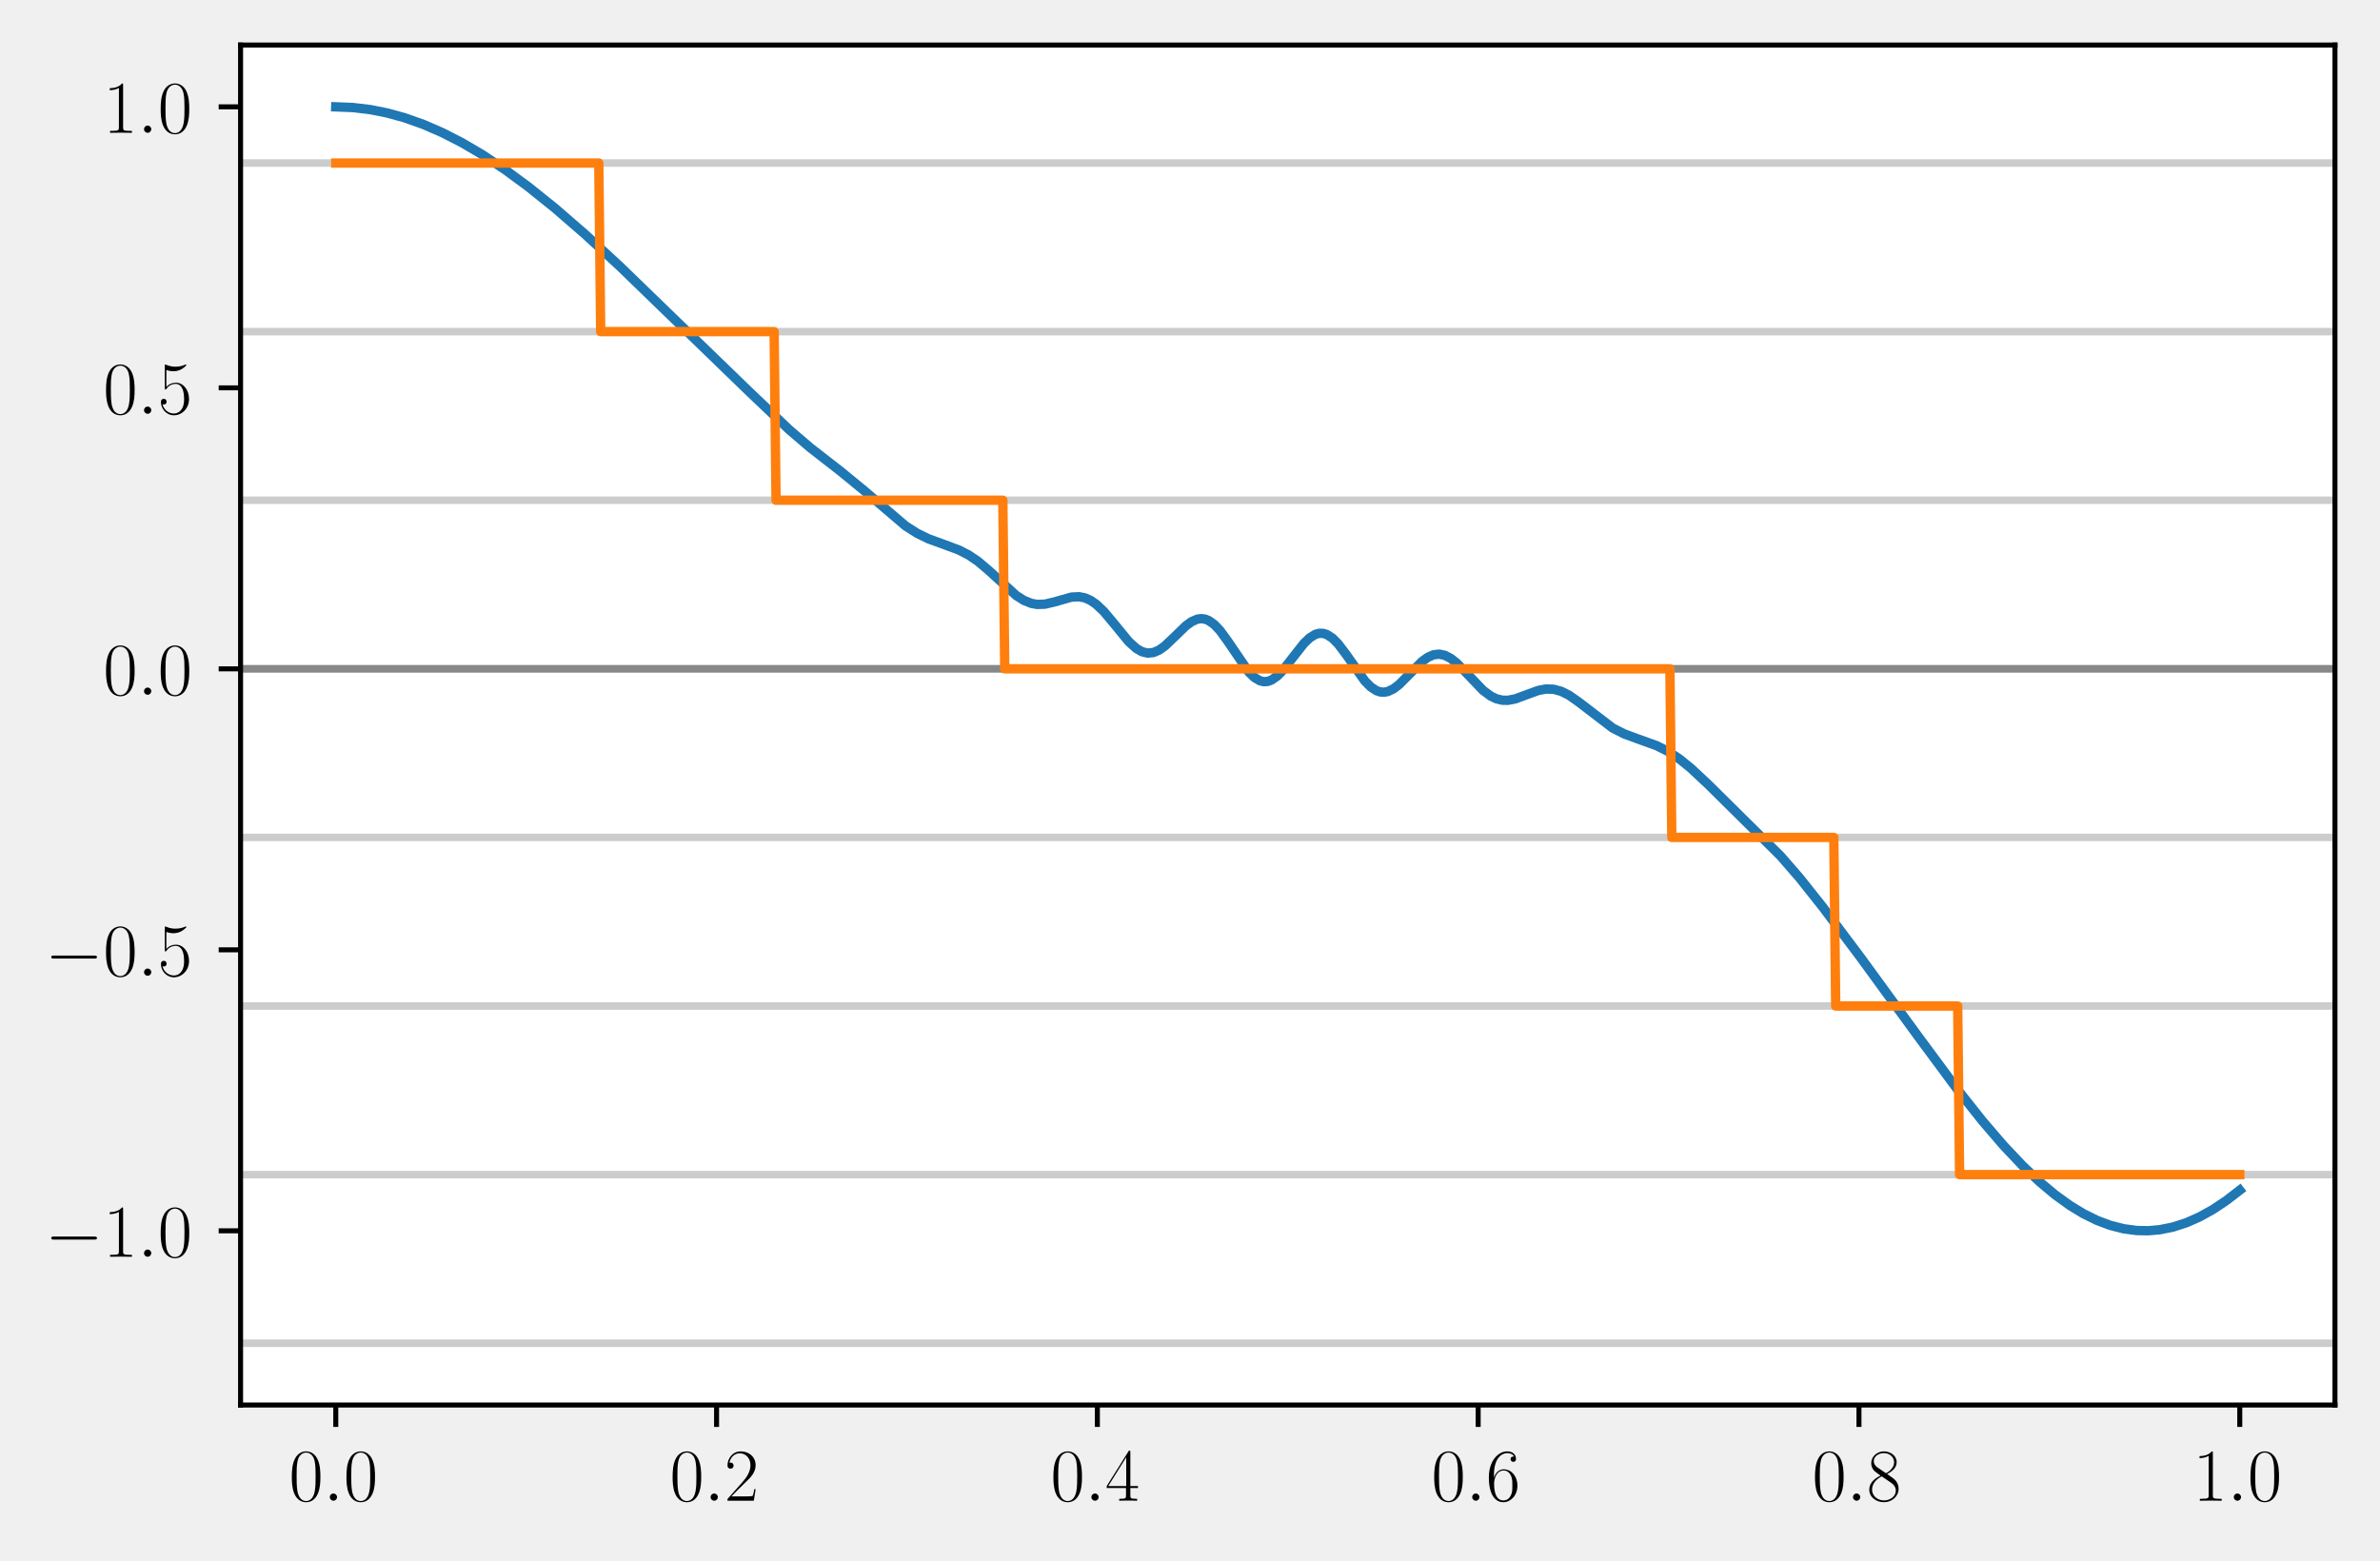
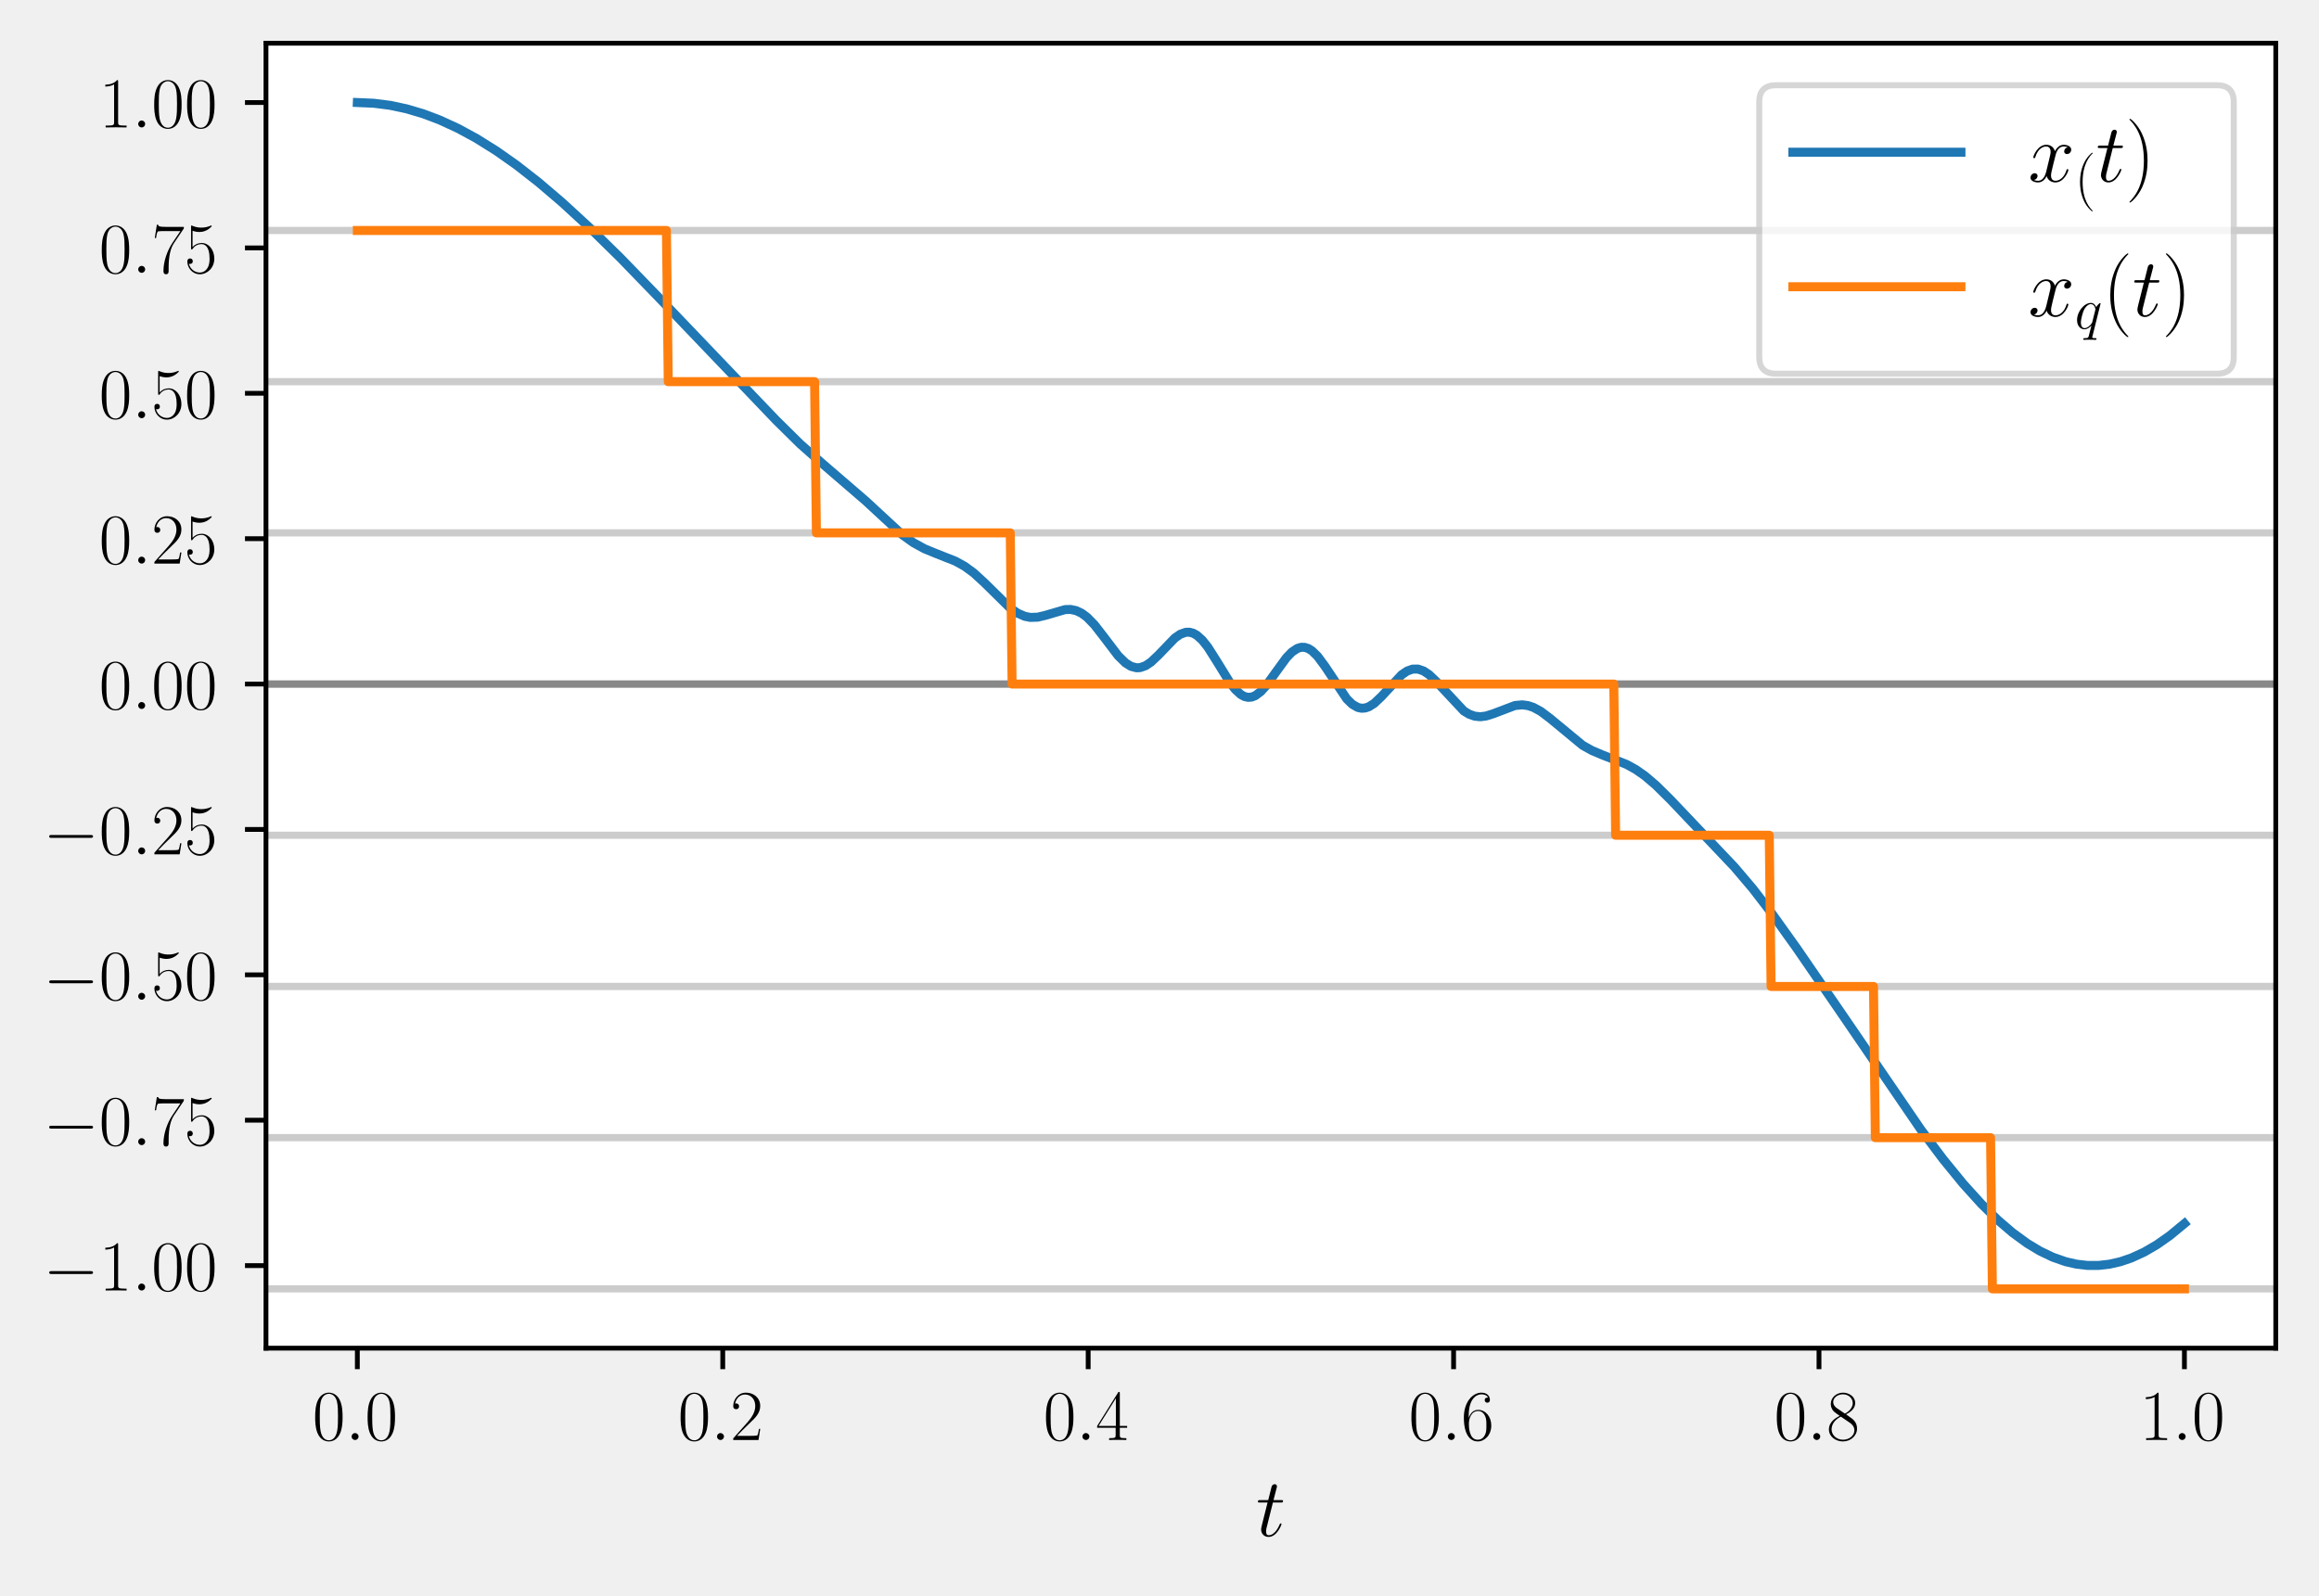
- <svg xmlns="http://www.w3.org/2000/svg" xmlns:xlink="http://www.w3.org/1999/xlink" height="249.467pt" version="1.1" viewBox="0 0 380.456 249.467" width="380.456pt">
+ <svg xmlns="http://www.w3.org/2000/svg" xmlns:xlink="http://www.w3.org/1999/xlink" height="265.865pt" version="1.1" viewBox="0 0 386.309 265.865" width="386.309pt">
  <defs>
    <style type="text/css">*{stroke-linecap:butt;stroke-linejoin:round;}</style>
  </defs>
  <g id="figure_1">
    <g id="patch_1">
-       <path d="M 0 249.467  L 380.456 249.467  L 380.456 0  L 0 0  z " style="fill:none;" />
+       <path d="M 0 265.865  L 386.309 265.865  L 386.309 0  L 0 0  z " style="fill:none;" />
    </g>
    <g id="axes_1">
      <g id="patch_2">
-         <path d="M 38.456 224.64  L 373.256 224.64  L 373.256 7.2  L 38.456 7.2  z " style="fill:#ffffff;" />
+         <path d="M 44.309 224.64  L 379.109 224.64  L 379.109 7.2  L 44.309 7.2  z " style="fill:#ffffff;" />
      </g>
      <g id="matplotlib.axis_1">
        <g id="xtick_1">
          <g id="line2d_1">
            <defs>
-               <path d="M 0 0  L 0 3.5  " id="ma626825328" style="stroke:#000000;stroke-width:0.8;" />
-             </defs>
-             <g>
-               <use style="stroke:#000000;stroke-width:0.8;" x="53.674" xlink:href="#ma626825328" y="224.64" />
+               <path d="M 0 0  L 0 3.5  " id="m4b48b3dff8" style="stroke:#000000;stroke-width:0.8;" />
+             </defs>
+             <g>
+               <use style="stroke:#000000;stroke-width:0.8;" x="59.527" xlink:href="#m4b48b3dff8" y="224.64" />
            </g>
          </g>
          <g id="text_1">
-             <g transform="translate(46.19549 239.9422)scale(0.12 -0.12)">
+             <g transform="translate(52.04848 239.9422)scale(0.12 -0.12)">
              <defs>
                <path d="M 2688 2038  C 2688 2430 2682 3099 2413 3613  C 2176 4063 1798 4224 1466 4224  C 1158 4224 768 4082 525 3620  C 269 3137 243 2539 243 2038  C 243 1671 250 1112 448 623  C 723 -39 1216 -128 1466 -128  C 1760 -128 2208 -7 2470 604  C 2662 1048 2688 1568 2688 2038  z M 1466 -26  C 1056 -26 813 328 723 816  C 653 1196 653 1749 653 2109  C 653 2604 653 3015 736 3407  C 858 3954 1216 4121 1466 4121  C 1728 4121 2067 3947 2189 3420  C 2272 3054 2278 2623 2278 2109  C 2278 1691 2278 1176 2202 797  C 2067 96 1690 -26 1466 -26  z " id="CMR17-30" transform="scale(0.015625)" />
                <path d="M 1178 307  C 1178 492 1024 620 870 620  C 685 620 557 467 557 313  C 557 128 710 0 864 0  C 1050 0 1178 153 1178 307  z " id="CMMI12-3a" transform="scale(0.015625)" />
              </defs>
              <use transform="scale(0.996264)" xlink:href="#CMR17-30" />
              <use transform="translate(45.69048 0)scale(0.996264)" xlink:href="#CMMI12-3a" />
              <use transform="translate(72.78765 0)scale(0.996264)" xlink:href="#CMR17-30" />
            </g>
          </g>
        </g>
        <g id="xtick_2">
          <g id="line2d_2">
            <g>
-               <use style="stroke:#000000;stroke-width:0.8;" x="114.547" xlink:href="#ma626825328" y="224.64" />
+               <use style="stroke:#000000;stroke-width:0.8;" x="120.4" xlink:href="#m4b48b3dff8" y="224.64" />
            </g>
          </g>
          <g id="text_2">
-             <g transform="translate(107.0682 239.9422)scale(0.12 -0.12)">
+             <g transform="translate(112.9212 239.9422)scale(0.12 -0.12)">
              <defs>
                <path d="M 2669 990  L 2554 990  C 2490 537 2438 460 2413 422  C 2381 371 1920 371 1830 371  L 602 371  C 832 620 1280 1073 1824 1596  C 2214 1966 2669 2400 2669 3033  C 2669 3788 2067 4224 1395 4224  C 691 4224 262 3603 262 3027  C 262 2777 448 2745 525 2745  C 589 2745 781 2783 781 3007  C 781 3206 614 3264 525 3264  C 486 3264 448 3257 422 3244  C 544 3788 915 4057 1306 4057  C 1862 4057 2227 3616 2227 3033  C 2227 2477 1901 1998 1536 1583  L 262 147  L 262 0  L 2515 0  L 2669 990  z " id="CMR17-32" transform="scale(0.015625)" />
              </defs>
              <use transform="scale(0.996264)" xlink:href="#CMR17-30" />
              <use transform="translate(45.69048 0)scale(0.996264)" xlink:href="#CMMI12-3a" />
              <use transform="translate(72.78765 0)scale(0.996264)" xlink:href="#CMR17-32" />
            </g>
          </g>
        </g>
        <g id="xtick_3">
          <g id="line2d_3">
            <g>
-               <use style="stroke:#000000;stroke-width:0.8;" x="175.42" xlink:href="#ma626825328" y="224.64" />
+               <use style="stroke:#000000;stroke-width:0.8;" x="181.273" xlink:href="#m4b48b3dff8" y="224.64" />
            </g>
          </g>
          <g id="text_3">
-             <g transform="translate(167.9409 239.9422)scale(0.12 -0.12)">
+             <g transform="translate(173.7939 239.9422)scale(0.12 -0.12)">
              <defs>
                <path d="M 2150 4147  C 2150 4281 2144 4288 2029 4288  L 128 1254  L 128 1088  L 1779 1088  L 1779 460  C 1779 230 1766 166 1318 166  L 1197 166  L 1197 0  C 1402 12 1747 12 1965 12  C 2182 12 2528 12 2733 0  L 2733 166  L 2611 166  C 2163 166 2150 230 2150 460  L 2150 1088  L 2803 1088  L 2803 1254  L 2150 1254  L 2150 4147  z M 1798 3723  L 1798 1254  L 256 1254  L 1798 3723  z " id="CMR17-34" transform="scale(0.015625)" />
              </defs>
              <use transform="scale(0.996264)" xlink:href="#CMR17-30" />
              <use transform="translate(45.69048 0)scale(0.996264)" xlink:href="#CMMI12-3a" />
              <use transform="translate(72.78765 0)scale(0.996264)" xlink:href="#CMR17-34" />
            </g>
          </g>
        </g>
        <g id="xtick_4">
          <g id="line2d_4">
            <g>
-               <use style="stroke:#000000;stroke-width:0.8;" x="236.292" xlink:href="#ma626825328" y="224.64" />
+               <use style="stroke:#000000;stroke-width:0.8;" x="242.145" xlink:href="#m4b48b3dff8" y="224.64" />
            </g>
          </g>
          <g id="text_4">
-             <g transform="translate(228.8137 239.9422)scale(0.12 -0.12)">
+             <g transform="translate(234.6667 239.9422)scale(0.12 -0.12)">
              <defs>
                <path d="M 678 2198  C 678 3712 1395 4076 1811 4076  C 1946 4076 2272 4049 2400 3782  C 2298 3782 2106 3782 2106 3558  C 2106 3385 2246 3328 2336 3328  C 2394 3328 2566 3353 2566 3571  C 2566 3987 2246 4224 1805 4224  C 1043 4224 243 3411 243 2011  C 243 257 966 -128 1478 -128  C 2099 -128 2688 431 2688 1295  C 2688 2101 2170 2688 1517 2688  C 1126 2688 838 2430 678 1979  L 678 2198  z M 1478 25  C 691 25 691 1212 691 1450  C 691 1914 909 2585 1504 2585  C 1613 2585 1926 2585 2138 2140  C 2253 1889 2253 1624 2253 1302  C 2253 954 2253 696 2118 438  C 1978 173 1773 25 1478 25  z " id="CMR17-36" transform="scale(0.015625)" />
              </defs>
              <use transform="scale(0.996264)" xlink:href="#CMR17-30" />
              <use transform="translate(45.69048 0)scale(0.996264)" xlink:href="#CMMI12-3a" />
              <use transform="translate(72.78765 0)scale(0.996264)" xlink:href="#CMR17-36" />
            </g>
          </g>
        </g>
        <g id="xtick_5">
          <g id="line2d_5">
            <g>
-               <use style="stroke:#000000;stroke-width:0.8;" x="297.165" xlink:href="#ma626825328" y="224.64" />
+               <use style="stroke:#000000;stroke-width:0.8;" x="303.018" xlink:href="#m4b48b3dff8" y="224.64" />
            </g>
          </g>
          <g id="text_5">
-             <g transform="translate(289.6864 239.9422)scale(0.12 -0.12)">
+             <g transform="translate(295.5394 239.9422)scale(0.12 -0.12)">
              <defs>
                <path d="M 1741 2289  C 2144 2494 2554 2803 2554 3298  C 2554 3884 1990 4224 1472 4224  C 890 4224 378 3800 378 3215  C 378 3054 416 2777 666 2533  C 730 2469 998 2276 1171 2154  C 883 2006 211 1652 211 945  C 211 282 838 -128 1459 -128  C 2144 -128 2720 366 2720 1022  C 2720 1607 2330 1877 2074 2051  L 1741 2289  z M 902 2855  C 851 2887 595 3086 595 3388  C 595 3781 998 4076 1459 4076  C 1965 4076 2336 3716 2336 3298  C 2336 2700 1670 2359 1638 2359  C 1632 2359 1626 2359 1574 2398  L 902 2855  z M 2080 1536  C 2176 1466 2483 1253 2483 861  C 2483 385 2010 25 1472 25  C 890 25 448 443 448 951  C 448 1459 838 1884 1280 2083  L 2080 1536  z " id="CMR17-38" transform="scale(0.015625)" />
              </defs>
              <use transform="scale(0.996264)" xlink:href="#CMR17-30" />
              <use transform="translate(45.69048 0)scale(0.996264)" xlink:href="#CMMI12-3a" />
              <use transform="translate(72.78765 0)scale(0.996264)" xlink:href="#CMR17-38" />
            </g>
          </g>
        </g>
        <g id="xtick_6">
          <g id="line2d_6">
            <g>
-               <use style="stroke:#000000;stroke-width:0.8;" x="358.038" xlink:href="#ma626825328" y="224.64" />
+               <use style="stroke:#000000;stroke-width:0.8;" x="363.891" xlink:href="#m4b48b3dff8" y="224.64" />
            </g>
          </g>
          <g id="text_6">
-             <g transform="translate(350.5591 239.9422)scale(0.12 -0.12)">
+             <g transform="translate(356.4121 239.9422)scale(0.12 -0.12)">
              <defs>
                <path d="M 1702 4083  C 1702 4217 1696 4224 1606 4224  C 1357 3927 979 3833 621 3820  C 602 3820 570 3820 563 3808  C 557 3795 557 3782 557 3648  C 755 3648 1088 3686 1344 3839  L 1344 467  C 1344 243 1331 166 781 166  L 589 166  L 589 0  C 896 6 1216 12 1523 12  C 1830 12 2150 6 2458 0  L 2458 166  L 2266 166  C 1715 166 1702 236 1702 467  L 1702 4083  z " id="CMR17-31" transform="scale(0.015625)" />
              </defs>
              <use transform="scale(0.996264)" xlink:href="#CMR17-31" />
              <use transform="translate(45.69048 0)scale(0.996264)" xlink:href="#CMMI12-3a" />
              <use transform="translate(72.78765 0)scale(0.996264)" xlink:href="#CMR17-30" />
            </g>
+           </g>
+         </g>
+         <g id="text_7">
+           <g transform="translate(209.2433 255.9527)scale(0.14 -0.14)">
+             <defs>
+               <path d="M 1286 2566  L 1875 2566  C 1997 2566 2061 2566 2061 2681  C 2061 2752 2022 2752 1894 2752  L 1331 2752  L 1568 3664  C 1594 3752 1594 3764 1594 3808  C 1594 3910 1510 3968 1427 3968  C 1376 3968 1229 3948 1178 3746  L 928 2752  L 326 2752  C 198 2752 141 2752 141 2630  C 141 2566 186 2566 307 2566  L 877 2566  L 454 881  C 403 657 384 593 384 510  C 384 210 595 -64 954 -64  C 1600 -64 1946 868 1946 913  C 1946 951 1920 970 1882 970  C 1869 970 1843 970 1830 944  C 1824 938 1818 932 1773 830  C 1638 510 1344 64 973 64  C 781 64 768 223 768 364  C 768 370 768 491 787 568  L 1286 2566  z " id="CMMI12-74" transform="scale(0.015625)" />
+             </defs>
+             <use transform="scale(0.996264)" xlink:href="#CMMI12-74" />
          </g>
        </g>
      </g>
      <g id="matplotlib.axis_2">
        <g id="ytick_1">
          <g id="line2d_7">
            <defs>
-               <path d="M 0 0  L -3.5 0  " id="ma6a3ce027d" style="stroke:#000000;stroke-width:0.8;" />
-             </defs>
-             <g>
-               <use style="stroke:#000000;stroke-width:0.8;" x="38.456" xlink:href="#ma6a3ce027d" y="196.786" />
-             </g>
-           </g>
-           <g id="text_7">
-             <g transform="translate(7.2 200.9372)scale(0.12 -0.12)">
+               <path d="M 0 0  L -3.5 0  " id="m4b3c9c5a3e" style="stroke:#000000;stroke-width:0.8;" />
+             </defs>
+             <g>
+               <use style="stroke:#000000;stroke-width:0.8;" x="44.309" xlink:href="#m4b3c9c5a3e" y="210.88" />
+             </g>
+           </g>
+           <g id="text_8">
+             <g transform="translate(7.2 215.0315)scale(0.12 -0.12)">
              <defs>
                <path d="M 4218 1472  C 4326 1472 4442 1472 4442 1600  C 4442 1728 4326 1728 4218 1728  L 755 1728  C 646 1728 531 1728 531 1600  C 531 1472 646 1472 755 1472  L 4218 1472  z " id="CMSY10-0" transform="scale(0.015625)" />
              </defs>
              <use transform="scale(0.996264)" xlink:href="#CMSY10-0" />
              <use transform="translate(77.48747 0)scale(0.996264)" xlink:href="#CMR17-31" />
              <use transform="translate(123.1779 0)scale(0.996264)" xlink:href="#CMMI12-3a" />
              <use transform="translate(150.2751 0)scale(0.996264)" xlink:href="#CMR17-30" />
+               <use transform="translate(195.9656 0)scale(0.996264)" xlink:href="#CMR17-30" />
            </g>
          </g>
        </g>
        <g id="ytick_2">
          <g id="line2d_8">
            <g>
-               <use style="stroke:#000000;stroke-width:0.8;" x="38.456" xlink:href="#ma6a3ce027d" y="151.86" />
-             </g>
-           </g>
-           <g id="text_8">
-             <g transform="translate(7.2 156.0116)scale(0.12 -0.12)">
-               <defs>
+               <use style="stroke:#000000;stroke-width:0.8;" x="44.309" xlink:href="#m4b3c9c5a3e" y="186.656" />
+             </g>
+           </g>
+           <g id="text_9">
+             <g transform="translate(7.2 190.8069)scale(0.12 -0.12)">
+               <defs>
+                 <path d="M 2886 3955  L 2886 4096  L 1382 4096  C 634 4096 621 4166 595 4288  L 480 4288  L 294 3104  L 410 3104  C 429 3226 474 3552 550 3673  C 589 3724 1062 3724 1171 3724  L 2579 3724  L 1869 2670  C 1395 1961 1069 1003 1069 166  C 1069 89 1069 -128 1299 -128  C 1530 -128 1530 89 1530 172  L 1530 466  C 1530 1514 1709 2204 2003 2644  L 2886 3955  z " id="CMR17-37" transform="scale(0.015625)" />
                <path d="M 730 3750  C 794 3724 1056 3641 1325 3641  C 1920 3641 2246 3961 2432 4140  C 2432 4191 2432 4224 2394 4224  C 2387 4224 2374 4224 2323 4198  C 2099 4102 1837 4032 1517 4032  C 1325 4032 1037 4055 723 4191  C 653 4224 640 4224 634 4224  C 602 4224 595 4217 595 4090  L 595 2231  C 595 2113 595 2080 659 2080  C 691 2080 704 2093 736 2139  C 941 2435 1222 2560 1542 2560  C 1766 2560 2246 2415 2246 1293  C 2246 1087 2246 716 2054 422  C 1894 159 1645 25 1370 25  C 947 25 518 319 403 812  C 429 806 480 793 506 793  C 589 793 749 838 749 1036  C 749 1209 627 1280 506 1280  C 358 1280 262 1190 262 1011  C 262 454 704 -128 1382 -128  C 2042 -128 2669 441 2669 1267  C 2669 2054 2170 2662 1549 2662  C 1222 2662 947 2540 730 2304  L 730 3750  z " id="CMR17-35" transform="scale(0.015625)" />
              </defs>
+               <use transform="scale(0.996264)" xlink:href="#CMSY10-0" />
+               <use transform="translate(77.48747 0)scale(0.996264)" xlink:href="#CMR17-30" />
+               <use transform="translate(123.1779 0)scale(0.996264)" xlink:href="#CMMI12-3a" />
+               <use transform="translate(150.2751 0)scale(0.996264)" xlink:href="#CMR17-37" />
+               <use transform="translate(195.9656 0)scale(0.996264)" xlink:href="#CMR17-35" />
+             </g>
+           </g>
+         </g>
+         <g id="ytick_3">
+           <g id="line2d_9">
+             <g>
+               <use style="stroke:#000000;stroke-width:0.8;" x="44.309" xlink:href="#m4b3c9c5a3e" y="162.431" />
+             </g>
+           </g>
+           <g id="text_10">
+             <g transform="translate(7.2 166.5823)scale(0.12 -0.12)">
              <use transform="scale(0.996264)" xlink:href="#CMSY10-0" />
              <use transform="translate(77.48747 0)scale(0.996264)" xlink:href="#CMR17-30" />
              <use transform="translate(123.1779 0)scale(0.996264)" xlink:href="#CMMI12-3a" />
              <use transform="translate(150.2751 0)scale(0.996264)" xlink:href="#CMR17-35" />
-             </g>
-           </g>
-         </g>
-         <g id="ytick_3">
-           <g id="line2d_9">
-             <g>
-               <use style="stroke:#000000;stroke-width:0.8;" x="38.456" xlink:href="#ma6a3ce027d" y="106.935" />
-             </g>
-           </g>
-           <g id="text_9">
-             <g transform="translate(16.49849 111.086)scale(0.12 -0.12)">
-               <use transform="scale(0.996264)" xlink:href="#CMR17-30" />
-               <use transform="translate(45.69048 0)scale(0.996264)" xlink:href="#CMMI12-3a" />
-               <use transform="translate(72.78765 0)scale(0.996264)" xlink:href="#CMR17-30" />
+               <use transform="translate(195.9656 0)scale(0.996264)" xlink:href="#CMR17-30" />
            </g>
          </g>
        </g>
        <g id="ytick_4">
          <g id="line2d_10">
            <g>
-               <use style="stroke:#000000;stroke-width:0.8;" x="38.456" xlink:href="#ma6a3ce027d" y="62.009" />
-             </g>
-           </g>
-           <g id="text_10">
-             <g transform="translate(16.49849 66.16035)scale(0.12 -0.12)">
-               <use transform="scale(0.996264)" xlink:href="#CMR17-30" />
-               <use transform="translate(45.69048 0)scale(0.996264)" xlink:href="#CMMI12-3a" />
-               <use transform="translate(72.78765 0)scale(0.996264)" xlink:href="#CMR17-35" />
+               <use style="stroke:#000000;stroke-width:0.8;" x="44.309" xlink:href="#m4b3c9c5a3e" y="138.207" />
+             </g>
+           </g>
+           <g id="text_11">
+             <g transform="translate(7.2 142.3577)scale(0.12 -0.12)">
+               <use transform="scale(0.996264)" xlink:href="#CMSY10-0" />
+               <use transform="translate(77.48747 0)scale(0.996264)" xlink:href="#CMR17-30" />
+               <use transform="translate(123.1779 0)scale(0.996264)" xlink:href="#CMMI12-3a" />
+               <use transform="translate(150.2751 0)scale(0.996264)" xlink:href="#CMR17-32" />
+               <use transform="translate(195.9656 0)scale(0.996264)" xlink:href="#CMR17-35" />
            </g>
          </g>
        </g>
        <g id="ytick_5">
          <g id="line2d_11">
            <g>
-               <use style="stroke:#000000;stroke-width:0.8;" x="38.456" xlink:href="#ma6a3ce027d" y="17.084" />
-             </g>
-           </g>
-           <g id="text_11">
+               <use style="stroke:#000000;stroke-width:0.8;" x="44.309" xlink:href="#m4b3c9c5a3e" y="113.982" />
+             </g>
+           </g>
+           <g id="text_12">
+             <g transform="translate(16.49849 118.1331)scale(0.12 -0.12)">
+               <use transform="scale(0.996264)" xlink:href="#CMR17-30" />
+               <use transform="translate(45.69048 0)scale(0.996264)" xlink:href="#CMMI12-3a" />
+               <use transform="translate(72.78765 0)scale(0.996264)" xlink:href="#CMR17-30" />
+               <use transform="translate(118.4781 0)scale(0.996264)" xlink:href="#CMR17-30" />
+             </g>
+           </g>
+         </g>
+         <g id="ytick_6">
+           <g id="line2d_12">
+             <g>
+               <use style="stroke:#000000;stroke-width:0.8;" x="44.309" xlink:href="#m4b3c9c5a3e" y="89.757" />
+             </g>
+           </g>
+           <g id="text_13">
+             <g transform="translate(16.49849 93.90852)scale(0.12 -0.12)">
+               <use transform="scale(0.996264)" xlink:href="#CMR17-30" />
+               <use transform="translate(45.69048 0)scale(0.996264)" xlink:href="#CMMI12-3a" />
+               <use transform="translate(72.78765 0)scale(0.996264)" xlink:href="#CMR17-32" />
+               <use transform="translate(118.4781 0)scale(0.996264)" xlink:href="#CMR17-35" />
+             </g>
+           </g>
+         </g>
+         <g id="ytick_7">
+           <g id="line2d_13">
+             <g>
+               <use style="stroke:#000000;stroke-width:0.8;" x="44.309" xlink:href="#m4b3c9c5a3e" y="65.533" />
+             </g>
+           </g>
+           <g id="text_14">
+             <g transform="translate(16.49849 69.68392)scale(0.12 -0.12)">
+               <use transform="scale(0.996264)" xlink:href="#CMR17-30" />
+               <use transform="translate(45.69048 0)scale(0.996264)" xlink:href="#CMMI12-3a" />
+               <use transform="translate(72.78765 0)scale(0.996264)" xlink:href="#CMR17-35" />
+               <use transform="translate(118.4781 0)scale(0.996264)" xlink:href="#CMR17-30" />
+             </g>
+           </g>
+         </g>
+         <g id="ytick_8">
+           <g id="line2d_14">
+             <g>
+               <use style="stroke:#000000;stroke-width:0.8;" x="44.309" xlink:href="#m4b3c9c5a3e" y="41.308" />
+             </g>
+           </g>
+           <g id="text_15">
+             <g transform="translate(16.49849 45.45932)scale(0.12 -0.12)">
+               <use transform="scale(0.996264)" xlink:href="#CMR17-30" />
+               <use transform="translate(45.69048 0)scale(0.996264)" xlink:href="#CMMI12-3a" />
+               <use transform="translate(72.78765 0)scale(0.996264)" xlink:href="#CMR17-37" />
+               <use transform="translate(118.4781 0)scale(0.996264)" xlink:href="#CMR17-35" />
+             </g>
+           </g>
+         </g>
+         <g id="ytick_9">
+           <g id="line2d_15">
+             <g>
+               <use style="stroke:#000000;stroke-width:0.8;" x="44.309" xlink:href="#m4b3c9c5a3e" y="17.084" />
+             </g>
+           </g>
+           <g id="text_16">
            <g transform="translate(16.49849 21.23473)scale(0.12 -0.12)">
              <use transform="scale(0.996264)" xlink:href="#CMR17-31" />
              <use transform="translate(45.69048 0)scale(0.996264)" xlink:href="#CMMI12-3a" />
              <use transform="translate(72.78765 0)scale(0.996264)" xlink:href="#CMR17-30" />
-             </g>
-           </g>
-         </g>
-       </g>
-       <g id="line2d_12">
-         <path clip-path="url(#pd1cf3474f1)" d="M 38.456 214.756  L 373.256 214.756  " style="fill:none;stroke:#cccccc;stroke-linecap:square;stroke-width:1.2;" />
-       </g>
-       <g id="line2d_13">
-         <path clip-path="url(#pd1cf3474f1)" d="M 38.456 187.801  L 373.256 187.801  " style="fill:none;stroke:#cccccc;stroke-linecap:square;stroke-width:1.2;" />
-       </g>
-       <g id="line2d_14">
-         <path clip-path="url(#pd1cf3474f1)" d="M 38.456 160.846  L 373.256 160.846  " style="fill:none;stroke:#cccccc;stroke-linecap:square;stroke-width:1.2;" />
-       </g>
-       <g id="line2d_15">
-         <path clip-path="url(#pd1cf3474f1)" d="M 38.456 133.89  L 373.256 133.89  " style="fill:none;stroke:#cccccc;stroke-linecap:square;stroke-width:1.2;" />
+               <use transform="translate(118.4781 0)scale(0.996264)" xlink:href="#CMR17-30" />
+             </g>
+           </g>
+         </g>
      </g>
      <g id="line2d_16">
-         <path clip-path="url(#pd1cf3474f1)" d="M 38.456 106.935  L 373.256 106.935  " style="fill:none;stroke:#cccccc;stroke-linecap:square;stroke-width:1.2;" />
+         <path clip-path="url(#p12ae138cb1)" d="M 44.309 214.756  L 379.109 214.756  " style="fill:none;stroke:#cccccc;stroke-linecap:square;stroke-width:1.2;" />
      </g>
      <g id="line2d_17">
-         <path clip-path="url(#pd1cf3474f1)" d="M 38.456 79.98  L 373.256 79.98  " style="fill:none;stroke:#cccccc;stroke-linecap:square;stroke-width:1.2;" />
+         <path clip-path="url(#p12ae138cb1)" d="M 44.309 189.563  L 379.109 189.563  " style="fill:none;stroke:#cccccc;stroke-linecap:square;stroke-width:1.2;" />
      </g>
      <g id="line2d_18">
-         <path clip-path="url(#pd1cf3474f1)" d="M 38.456 53.024  L 373.256 53.024  " style="fill:none;stroke:#cccccc;stroke-linecap:square;stroke-width:1.2;" />
+         <path clip-path="url(#p12ae138cb1)" d="M 44.309 164.369  L 379.109 164.369  " style="fill:none;stroke:#cccccc;stroke-linecap:square;stroke-width:1.2;" />
      </g>
      <g id="line2d_19">
-         <path clip-path="url(#pd1cf3474f1)" d="M 38.456 26.069  L 373.256 26.069  " style="fill:none;stroke:#cccccc;stroke-linecap:square;stroke-width:1.2;" />
+         <path clip-path="url(#p12ae138cb1)" d="M 44.309 139.176  L 379.109 139.176  " style="fill:none;stroke:#cccccc;stroke-linecap:square;stroke-width:1.2;" />
      </g>
      <g id="line2d_20">
-         <path clip-path="url(#pd1cf3474f1)" d="M 38.456 106.935  L 373.256 106.935  " style="fill:none;stroke:#888888;stroke-linecap:square;stroke-width:1.2;" />
+         <path clip-path="url(#p12ae138cb1)" d="M 44.309 113.982  L 379.109 113.982  " style="fill:none;stroke:#cccccc;stroke-linecap:square;stroke-width:1.2;" />
      </g>
      <g id="line2d_21">
-         <path clip-path="url(#pd1cf3474f1)" d="M 53.674 17.084  L 56.416 17.193  L 59.158 17.52  L 61.9 18.063  L 64.642 18.817  L 67.689 19.896  L 70.736 21.221  L 73.782 22.778  L 77.134 24.744  L 80.79 27.168  L 84.446 29.857  L 88.711 33.283  L 93.586 37.509  L 99.07 42.569  L 106.382 49.655  L 119.787 62.639  L 126.185 68.725  L 129.537 71.59  L 134.411 75.383  L 138.067 78.381  L 144.77 84.092  L 146.598 85.26  L 148.426 86.15  L 150.864 87.036  L 153.301 87.945  L 154.824 88.726  L 156.348 89.757  L 158.176 91.314  L 162.441 95.207  L 163.66 95.984  L 164.878 96.473  L 165.792 96.636  L 167.011 96.6  L 168.534 96.246  L 171.276 95.468  L 172.495 95.409  L 173.409 95.586  L 174.323 95.985  L 175.237 96.612  L 176.456 97.771  L 177.979 99.588  L 180.416 102.56  L 181.635 103.667  L 182.549 104.196  L 183.463 104.421  L 184.377 104.329  L 185.291 103.936  L 186.205 103.288  L 187.728 101.844  L 189.556 100.066  L 190.47 99.398  L 191.384 98.997  L 191.994 98.909  L 192.603 98.98  L 193.212 99.213  L 194.126 99.862  L 195.04 100.834  L 196.259 102.51  L 199.61 107.424  L 200.524 108.318  L 201.438 108.853  L 202.048 108.989  L 202.657 108.944  L 203.266 108.723  L 204.18 108.086  L 205.094 107.149  L 206.618 105.189  L 208.446 102.863  L 209.36 101.985  L 210.274 101.424  L 210.883 101.256  L 211.492 101.264  L 212.102 101.45  L 213.016 102.045  L 213.93 102.974  L 215.149 104.588  L 218.195 108.895  L 219.109 109.816  L 220.023 110.42  L 220.633 110.627  L 221.242 110.673  L 221.851 110.563  L 222.765 110.128  L 223.679 109.424  L 225.203 107.888  L 227.335 105.746  L 228.249 105.09  L 229.163 104.691  L 230.077 104.587  L 230.991 104.784  L 231.905 105.263  L 232.819 105.981  L 234.343 107.526  L 237.085 110.385  L 238.303 111.288  L 239.217 111.727  L 240.131 111.949  L 241.045 111.968  L 242.264 111.73  L 244.092 111.05  L 245.92 110.389  L 247.139 110.163  L 248.357 110.202  L 249.576 110.534  L 250.795 111.143  L 252.318 112.205  L 257.802 116.408  L 259.63 117.332  L 261.763 118.121  L 264.809 119.216  L 266.637 120.132  L 268.465 121.341  L 270.293 122.825  L 273.035 125.387  L 284.613 136.839  L 287.66 140.344  L 291.316 144.944  L 297.409 153.056  L 306.549 165.594  L 312.947 174.237  L 316.908 179.232  L 320.259 183.133  L 323.306 186.36  L 326.048 188.96  L 328.485 191  L 330.922 192.76  L 333.055 194.054  L 335.188 195.107  L 337.321 195.911  L 339.453 196.457  L 341.586 196.742  L 343.414 196.776  L 345.242 196.615  L 347.375 196.184  L 349.507 195.494  L 351.64 194.551  L 353.773 193.362  L 355.905 191.939  L 358.038 190.294  L 358.038 190.294  " style="fill:none;stroke:#1f77b4;stroke-linecap:square;stroke-width:1.5;" />
+         <path clip-path="url(#p12ae138cb1)" d="M 44.309 88.788  L 379.109 88.788  " style="fill:none;stroke:#cccccc;stroke-linecap:square;stroke-width:1.2;" />
      </g>
      <g id="line2d_22">
-         <path clip-path="url(#pd1cf3474f1)" d="M 53.674 26.069  L 95.719 26.069  L 96.023 53.024  L 123.748 53.024  L 124.053 79.98  L 160.308 79.98  L 160.613 106.935  L 266.942 106.935  L 267.247 133.89  L 293.144 133.89  L 293.448 160.846  L 312.947 160.846  L 313.252 187.801  L 358.038 187.801  L 358.038 187.801  " style="fill:none;stroke:#ff7f0e;stroke-linecap:square;stroke-width:1.5;" />
+         <path clip-path="url(#p12ae138cb1)" d="M 44.309 63.595  L 379.109 63.595  " style="fill:none;stroke:#cccccc;stroke-linecap:square;stroke-width:1.2;" />
+       </g>
+       <g id="line2d_23">
+         <path clip-path="url(#p12ae138cb1)" d="M 44.309 38.401  L 379.109 38.401  " style="fill:none;stroke:#cccccc;stroke-linecap:square;stroke-width:1.2;" />
+       </g>
+       <g id="line2d_24">
+         <path clip-path="url(#p12ae138cb1)" d="M 44.309 113.982  L 379.109 113.982  " style="fill:none;stroke:#888888;stroke-linecap:square;stroke-width:1.2;" />
+       </g>
+       <g id="line2d_25">
+         <path clip-path="url(#p12ae138cb1)" d="M 59.527 17.084  L 62.269 17.202  L 65.011 17.554  L 67.753 18.14  L 70.495 18.953  L 73.237 19.989  L 76.284 21.391  L 79.331 23.045  L 82.682 25.14  L 86.033 27.502  L 89.689 30.357  L 93.65 33.736  L 98.22 37.943  L 103.4 43.022  L 109.798 49.636  L 129.296 70.025  L 133.257 73.937  L 136.608 76.912  L 144.225 83.475  L 150.318 89.109  L 152.146 90.419  L 153.974 91.426  L 156.107 92.301  L 159.154 93.503  L 160.677 94.345  L 162.201 95.457  L 164.029 97.136  L 168.294 101.334  L 169.513 102.172  L 170.731 102.699  L 171.645 102.875  L 172.864 102.836  L 174.083 102.551  L 177.434 101.571  L 178.348 101.552  L 179.262 101.743  L 180.176 102.173  L 181.09 102.85  L 182.309 104.1  L 183.832 106.059  L 186.269 109.265  L 187.488 110.458  L 188.402 111.029  L 189.316 111.271  L 189.925 111.242  L 190.839 110.922  L 191.753 110.308  L 192.972 109.152  L 195.714 106.308  L 196.628 105.674  L 197.542 105.353  L 198.151 105.343  L 198.761 105.507  L 199.37 105.846  L 200.284 106.668  L 201.198 107.818  L 202.721 110.221  L 204.854 113.69  L 205.768 114.869  L 206.682 115.711  L 207.291 116.051  L 207.901 116.197  L 208.51 116.149  L 209.119 115.91  L 210.033 115.224  L 210.947 114.213  L 212.471 112.099  L 214.299 109.591  L 215.213 108.644  L 216.127 108.039  L 216.736 107.858  L 217.345 107.866  L 217.955 108.066  L 218.564 108.451  L 219.478 109.341  L 220.697 110.985  L 224.353 116.461  L 225.267 117.347  L 226.181 117.874  L 226.79 118.01  L 227.4 117.975  L 228.009 117.775  L 228.923 117.2  L 230.142 116.044  L 233.493 112.437  L 234.407 111.816  L 235.321 111.489  L 236.235 111.485  L 237.149 111.803  L 238.063 112.412  L 239.282 113.578  L 243.852 118.468  L 244.766 119.018  L 245.68 119.336  L 246.594 119.426  L 247.508 119.316  L 248.726 118.937  L 252.382 117.553  L 253.601 117.445  L 254.515 117.565  L 255.429 117.864  L 256.648 118.52  L 258.171 119.666  L 263.655 124.198  L 265.178 125.05  L 267.006 125.822  L 270.967 127.371  L 272.49 128.215  L 274.014 129.279  L 275.842 130.835  L 278.279 133.245  L 288.943 144.484  L 291.989 148.074  L 295.036 152.033  L 299.301 157.995  L 306.918 169.086  L 320.019 188.261  L 323.675 193.132  L 327.026 197.237  L 330.073 200.608  L 332.815 203.3  L 335.252 205.389  L 337.689 207.168  L 339.822 208.454  L 341.955 209.475  L 344.087 210.223  L 345.916 210.642  L 347.744 210.853  L 349.572 210.855  L 351.4 210.647  L 353.228 210.231  L 355.056 209.61  L 357.188 208.631  L 359.321 207.387  L 361.454 205.888  L 363.891 203.879  L 363.891 203.879  " style="fill:none;stroke:#1f77b4;stroke-linecap:square;stroke-width:1.5;" />
+       </g>
+       <g id="line2d_26">
+         <path clip-path="url(#p12ae138cb1)" d="M 59.527 38.401  L 111.016 38.401  L 111.321 63.595  L 135.694 63.595  L 135.999 88.788  L 168.294 88.788  L 168.599 113.982  L 268.834 113.982  L 269.139 139.176  L 294.731 139.176  L 295.036 164.369  L 312.097 164.369  L 312.402 189.563  L 331.596 189.563  L 331.901 214.756  L 363.891 214.756  L 363.891 214.756  " style="fill:none;stroke:#ff7f0e;stroke-linecap:square;stroke-width:1.5;" />
      </g>
      <g id="patch_3">
-         <path d="M 38.456 224.64  L 38.456 7.2  " style="fill:none;stroke:#000000;stroke-linecap:square;stroke-linejoin:miter;stroke-width:0.8;" />
+         <path d="M 44.309 224.64  L 44.309 7.2  " style="fill:none;stroke:#000000;stroke-linecap:square;stroke-linejoin:miter;stroke-width:0.8;" />
      </g>
      <g id="patch_4">
-         <path d="M 373.256 224.64  L 373.256 7.2  " style="fill:none;stroke:#000000;stroke-linecap:square;stroke-linejoin:miter;stroke-width:0.8;" />
+         <path d="M 379.109 224.64  L 379.109 7.2  " style="fill:none;stroke:#000000;stroke-linecap:square;stroke-linejoin:miter;stroke-width:0.8;" />
      </g>
      <g id="patch_5">
-         <path d="M 38.456 224.64  L 373.256 224.64  " style="fill:none;stroke:#000000;stroke-linecap:square;stroke-linejoin:miter;stroke-width:0.8;" />
+         <path d="M 44.309 224.64  L 379.109 224.64  " style="fill:none;stroke:#000000;stroke-linecap:square;stroke-linejoin:miter;stroke-width:0.8;" />
      </g>
      <g id="patch_6">
-         <path d="M 38.456 7.2  L 373.256 7.2  " style="fill:none;stroke:#000000;stroke-linecap:square;stroke-linejoin:miter;stroke-width:0.8;" />
+         <path d="M 44.309 7.2  L 379.109 7.2  " style="fill:none;stroke:#000000;stroke-linecap:square;stroke-linejoin:miter;stroke-width:0.8;" />
+       </g>
+       <g id="legend_1">
+         <g id="patch_7">
+           <path d="M 295.863 62.271  L 369.309 62.271  Q 372.109 62.271 372.109 59.471  L 372.109 17  Q 372.109 14.2 369.309 14.2  L 295.863 14.2  Q 293.063 14.2 293.063 17  L 293.063 59.471  Q 293.063 62.271 295.863 62.271  z " style="fill:#ffffff;opacity:0.8;stroke:#cccccc;stroke-linejoin:miter;" />
+         </g>
+         <g id="line2d_27">
+           <path d="M 298.663 25.361  L 326.663 25.361  " style="fill:none;stroke:#1f77b4;stroke-linecap:square;stroke-width:1.5;" />
+         </g>
+         <g id="line2d_28" />
+         <g id="text_17">
+           <g transform="translate(337.8627 30.26077)scale(0.14 -0.14)">
+             <defs>
+               <path d="M 3034 2624  C 2829 2585 2752 2431 2752 2310  C 2752 2156 2874 2105 2963 2105  C 3155 2105 3290 2271 3290 2444  C 3290 2694 2982 2816 2714 2816  C 2323 2816 2106 2451 2048 2329  C 1901 2790 1504 2816 1389 2816  C 736 2816 390 1993 390 1849  C 390 1823 416 1790 461 1790  C 512 1790 525 1829 538 1855  C 755 2572 1184 2687 1370 2687  C 1658 2687 1715 2438 1715 2284  C 1715 2143 1677 1993 1600 1678  L 1382 778  C 1286 390 1101 64 762 64  C 730 64 570 64 435 126  C 666 166 717 358 717 435  C 717 563 621 640 499 640  C 346 640 179 505 179 300  C 179 57 480 -64 755 -64  C 1062 -64 1280 153 1414 415  C 1517 64 1837 -64 2074 -64  C 2726 -64 3072 751 3072 896  C 3072 929 3046 955 3008 955  C 2950 955 2944 922 2925 870  C 2752 300 2381 64 2093 64  C 1869 64 1747 204 1747 467  C 1747 607 1773 712 1875 1146  L 2099 2039  C 2195 2425 2413 2687 2707 2687  C 2720 2687 2899 2687 3034 2624  z " id="CMMI12-78" transform="scale(0.015625)" />
+               <path d="M 1958 -1562  C 1958 -1556 1958 -1543 1939 -1524  C 1645 -1223 858 -403 858 1596  C 858 3595 1632 4408 1946 4729  C 1946 4735 1958 4748 1958 4767  C 1958 4787 1939 4800 1914 4800  C 1843 4800 1299 4325 986 3620  C 666 2909 576 2218 576 1603  C 576 1141 621 360 1005 -467  C 1312 -1133 1837 -1600 1914 -1600  C 1946 -1600 1958 -1588 1958 -1562  z " id="CMR17-28" transform="scale(0.015625)" />
+               <path d="M 1683 1596  C 1683 2057 1638 2839 1254 3665  C 947 4332 422 4800 346 4800  C 326 4800 301 4793 301 4761  C 301 4748 307 4742 314 4729  C 621 4408 1402 3595 1402 1603  C 1402 -396 627 -1210 314 -1530  C 307 -1543 301 -1549 301 -1562  C 301 -1594 326 -1600 346 -1600  C 416 -1600 960 -1127 1274 -422  C 1594 289 1683 981 1683 1596  z " id="CMR17-29" transform="scale(0.015625)" />
+             </defs>
+             <use transform="scale(0.996264)" xlink:href="#CMMI12-78" />
+             <use transform="translate(55.43406 -17.92512)scale(0.697382)" xlink:href="#CMR17-28" />
+             <use transform="translate(80.62861 0)scale(0.996264)" xlink:href="#CMMI12-74" />
+             <use transform="translate(115.8549 0)scale(0.996264)" xlink:href="#CMR17-29" />
+           </g>
+         </g>
+         <g id="line2d_29">
+           <path d="M 298.663 47.781  L 326.663 47.781  " style="fill:none;stroke:#ff7f0e;stroke-linecap:square;stroke-width:1.5;" />
+         </g>
+         <g id="line2d_30" />
+         <g id="text_18">
+           <g transform="translate(337.8627 52.68068)scale(0.14 -0.14)">
+             <defs>
+               <path d="M 2822 2751  C 2822 2783 2797 2809 2765 2809  C 2714 2809 2464 2579 2342 2356  C 2227 2643 2029 2816 1754 2816  C 1030 2816 250 1883 250 938  C 250 306 621 -64 1056 -64  C 1395 -64 1677 191 1811 338  L 1818 332  L 1574 -613  L 1517 -838  C 1459 -1025 1363 -1025 1062 -1031  C 992 -1031 928 -1031 928 -1152  C 928 -1197 966 -1216 1011 -1216  C 1101 -1216 1216 -1204 1306 -1204  L 1958 -1204  C 2054 -1204 2163 -1216 2259 -1216  C 2298 -1216 2374 -1216 2374 -1095  C 2374 -1031 2323 -1031 2227 -1031  C 1926 -1031 1907 -987 1907 -937  C 1907 -906 1914 -900 1933 -819  L 2822 2751  z M 1920 759  C 1888 651 1888 638 1798 517  C 1658 338 1376 64 1075 64  C 813 64 666 300 666 676  C 666 1028 864 1743 986 2011  C 1203 2458 1504 2687 1754 2687  C 2176 2687 2259 2164 2259 2113  C 2259 2107 2240 2024 2234 2011  L 1920 759  z " id="CMMI12-71" transform="scale(0.015625)" />
+             </defs>
+             <use transform="scale(0.996264)" xlink:href="#CMMI12-78" />
+             <use transform="translate(55.43406 -14.94392)scale(0.697382)" xlink:href="#CMMI12-71" />
+             <use transform="translate(88.71046 0)scale(0.996264)" xlink:href="#CMR17-28" />
+             <use transform="translate(123.9912 0)scale(0.996264)" xlink:href="#CMMI12-74" />
+             <use transform="translate(159.2176 0)scale(0.996264)" xlink:href="#CMR17-29" />
+           </g>
+         </g>
      </g>
    </g>
  </g>
  <defs>
-     <clipPath id="pd1cf3474f1">
-       <rect height="217.44" width="334.8" x="38.456" y="7.2" />
+     <clipPath id="p12ae138cb1">
+       <rect height="217.44" width="334.8" x="44.309" y="7.2" />
    </clipPath>
  </defs>
</svg>
